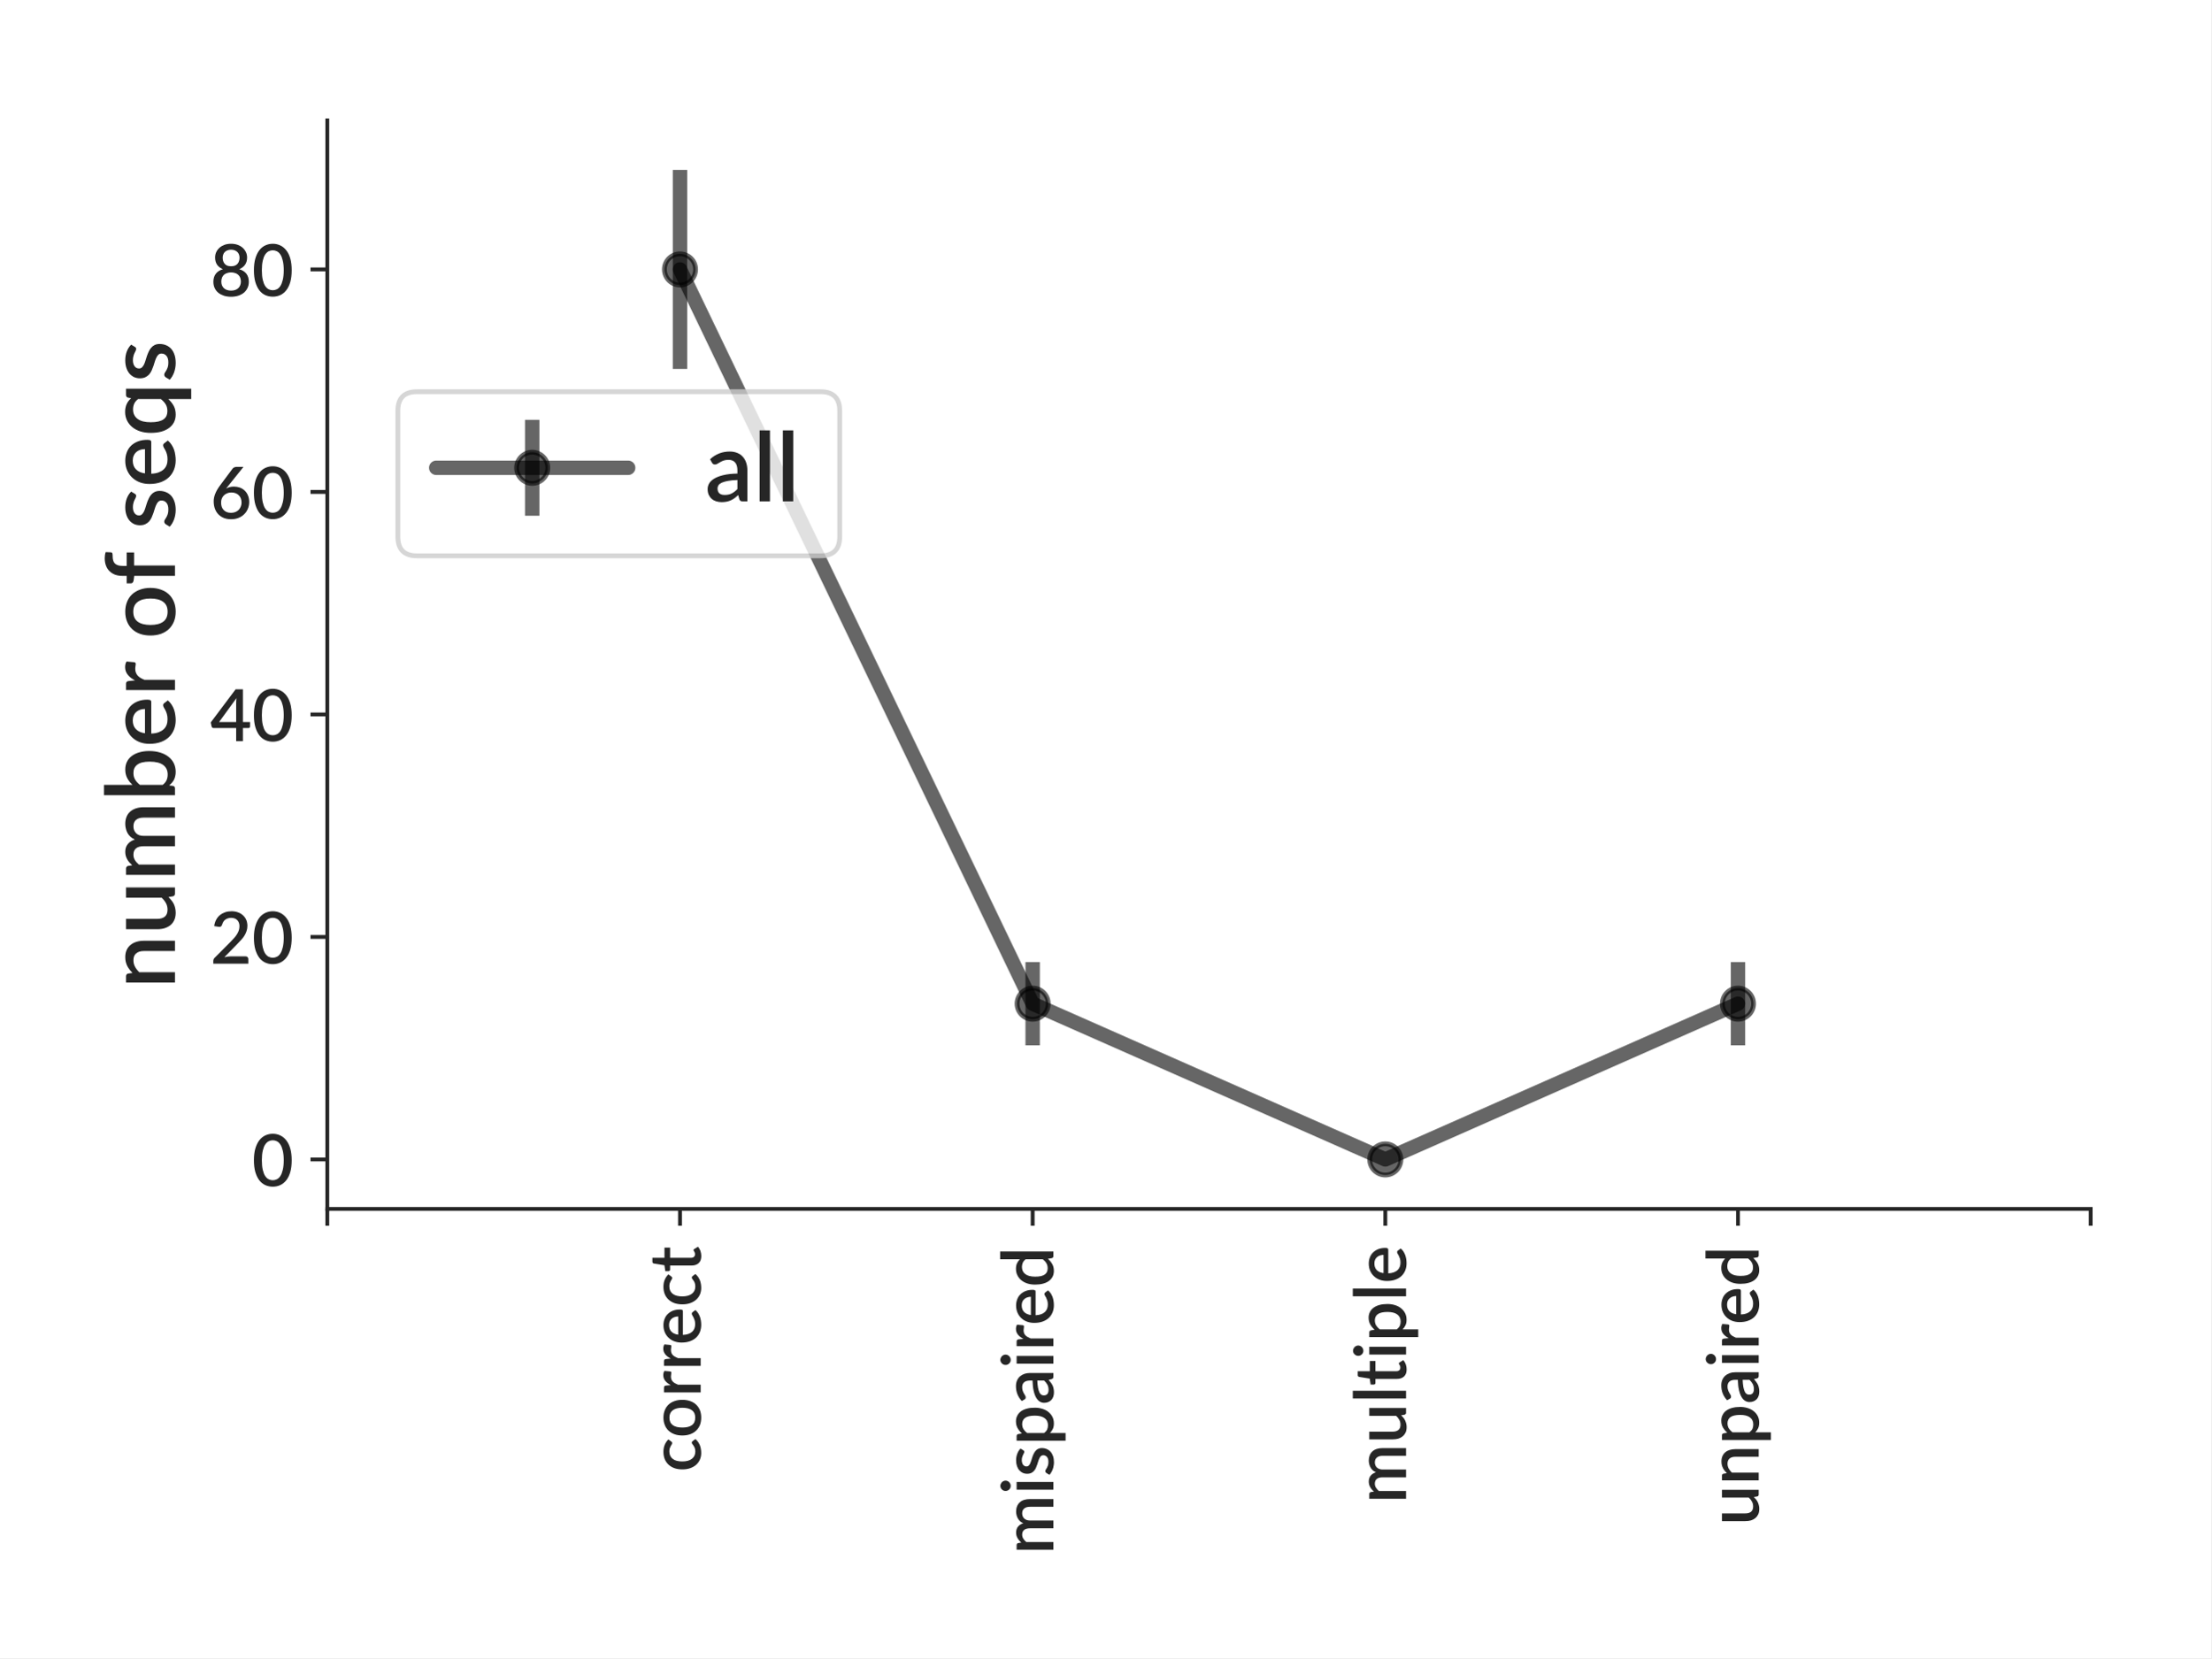
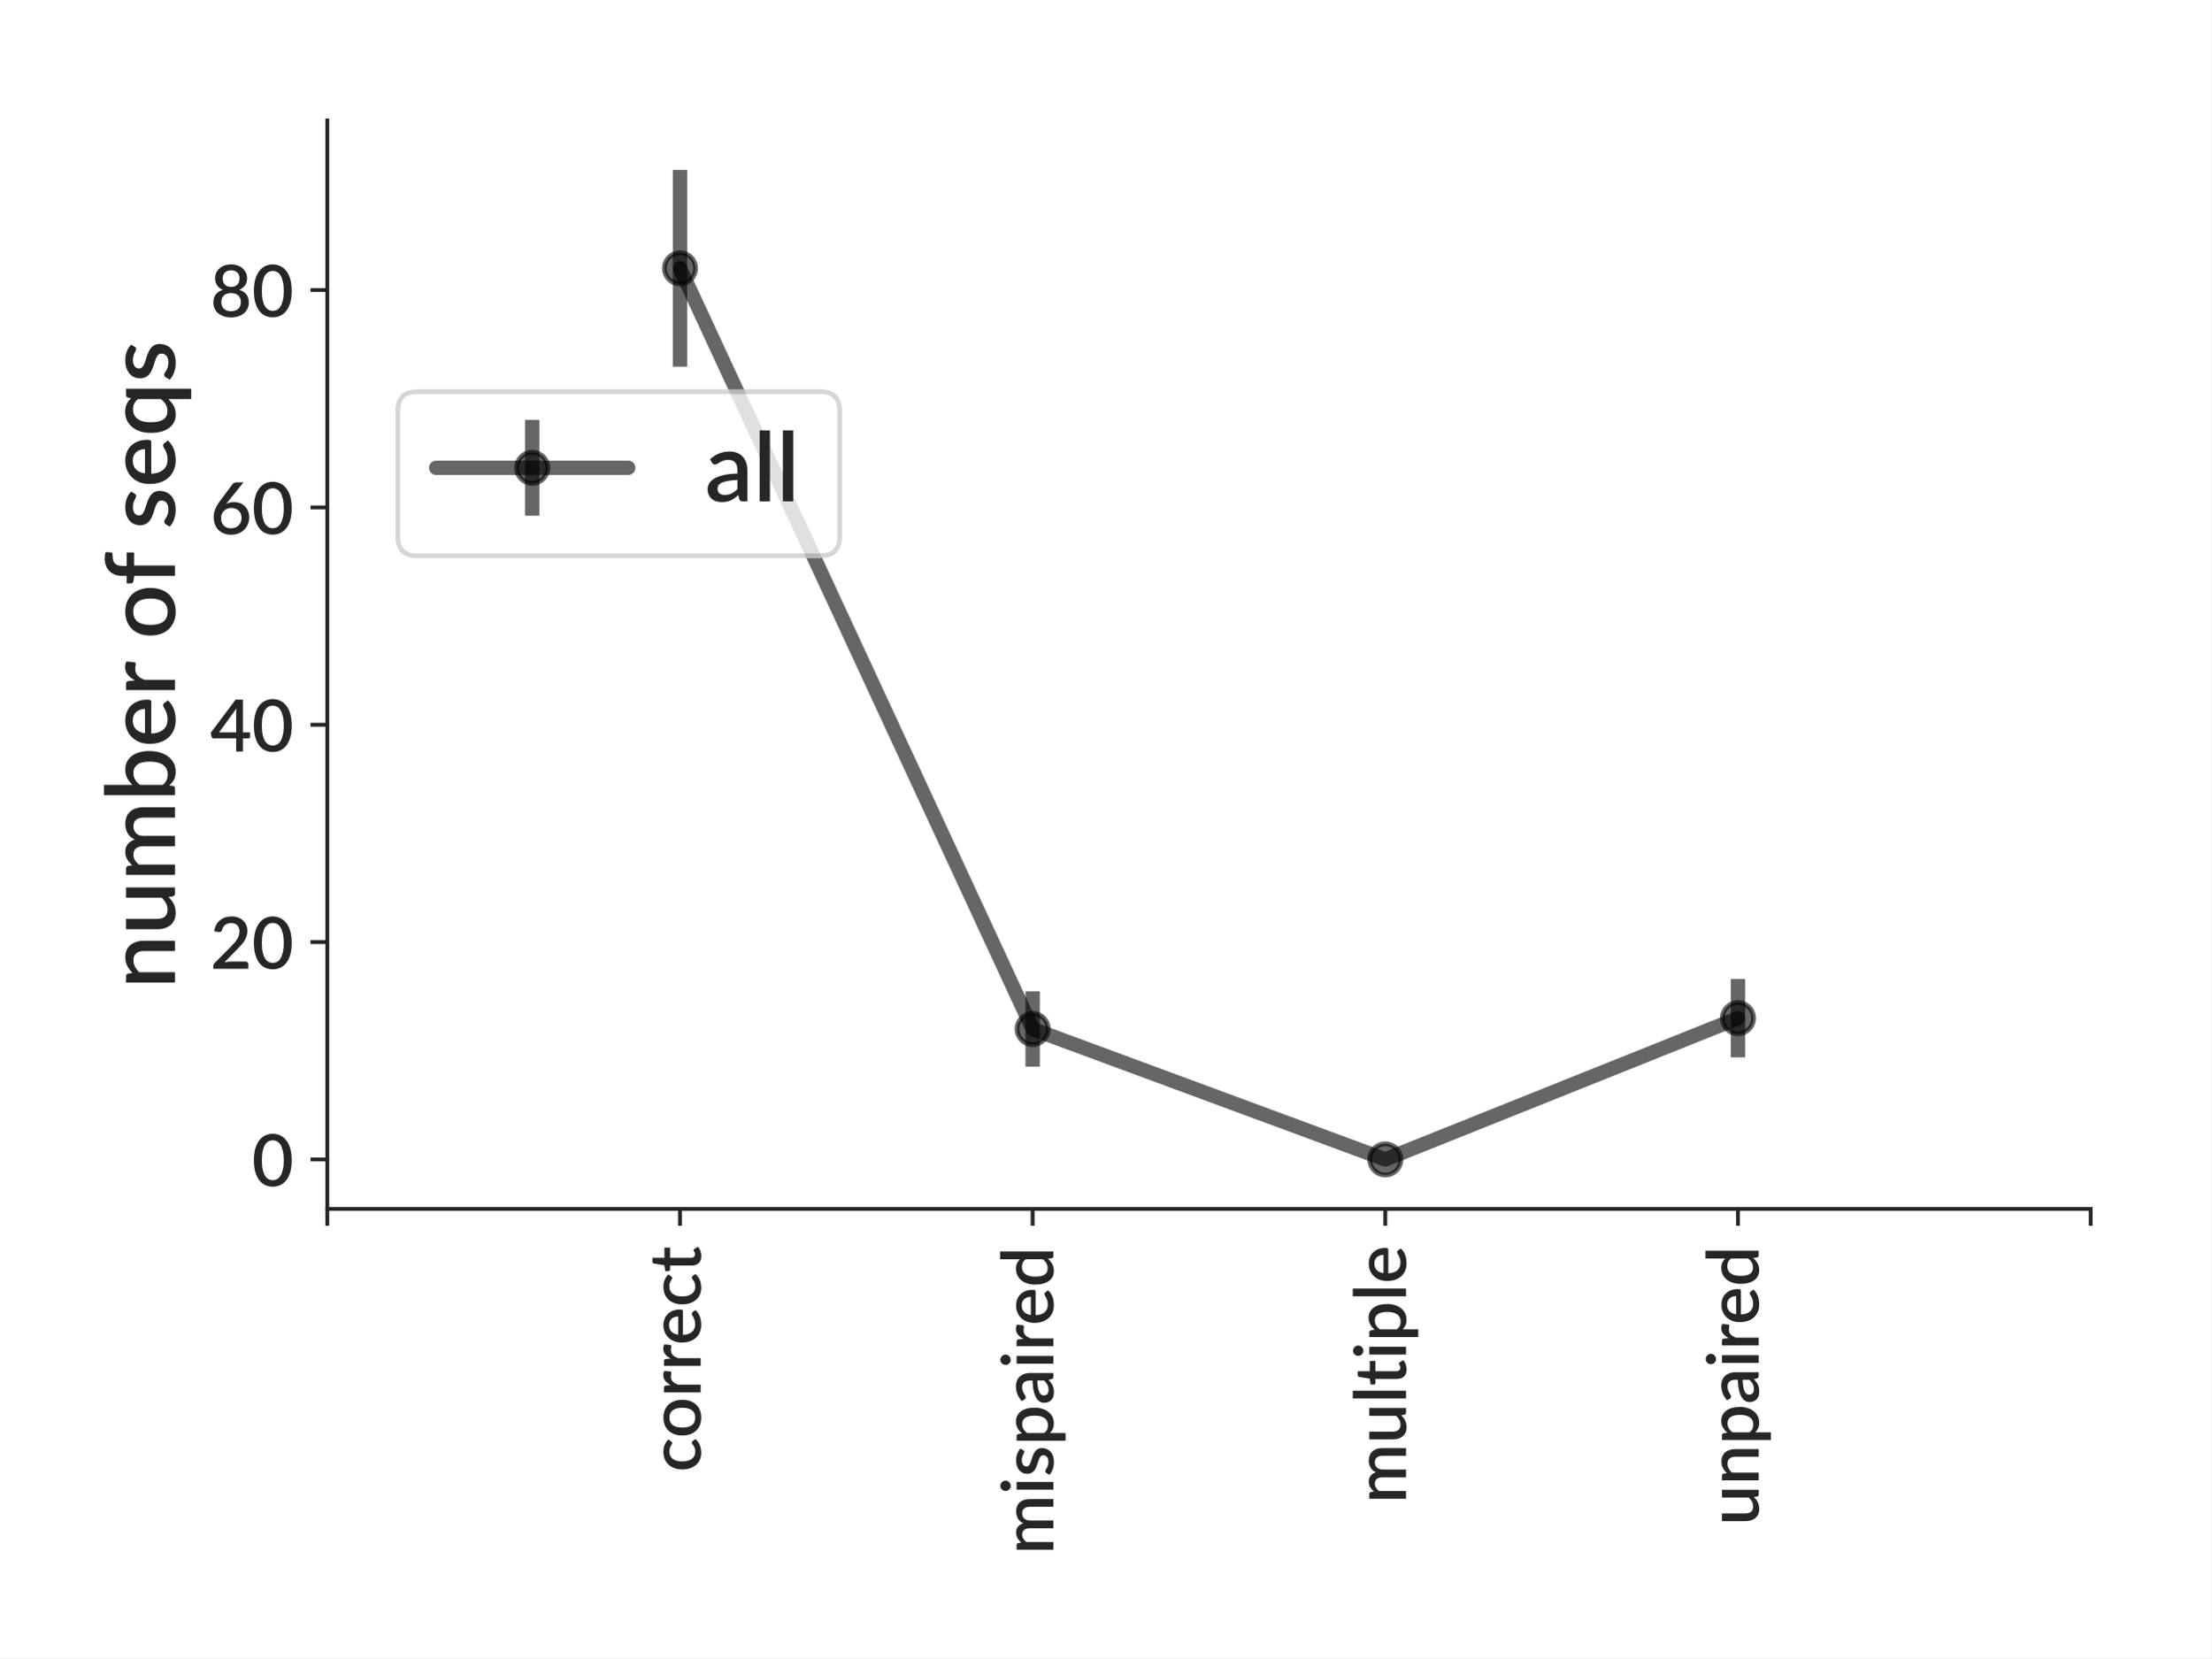
<svg xmlns="http://www.w3.org/2000/svg" xmlns:xlink="http://www.w3.org/1999/xlink" height="345.6pt" version="1.1" viewBox="0 0 460.8 345.6" width="460.8pt">
  <defs>
    <style type="text/css">
*{stroke-linecap:butt;stroke-linejoin:round;}
  </style>
  </defs>
  <g id="figure_1">
    <g id="patch_1">
      <path d="M 0 345.6  L 460.8 345.6  L 460.8 0  L 0 0  z " style="fill:#ffffff;" />
    </g>
    <g id="axes_1">
      <g id="patch_2">
        <path d="M 68.209 251.975  L 435.7 251.975  L 435.7 25.1  L 68.209 25.1  z " style="fill:#ffffff;" />
      </g>
      <g id="matplotlib.axis_1">
        <g id="xtick_1">
          <g id="line2d_1">
            <defs>
-               <path d="M 0 0  L 0 3.5  " id="m41cd33f1db" style="stroke:#262626;stroke-width:0.8;" />
+               <path d="M 0 0  L 0 3.5  " id="m6ca168dee9" style="stroke:#262626;stroke-width:0.8;" />
            </defs>
            <g>
-               <use style="fill:#262626;stroke:#262626;stroke-width:0.8;" x="68.209" xlink:href="#m41cd33f1db" y="251.975" />
+               <use style="fill:#262626;stroke:#262626;stroke-width:0.8;" x="68.209" xlink:href="#m6ca168dee9" y="251.975" />
            </g>
          </g>
        </g>
        <g id="xtick_2">
          <g id="line2d_2">
            <g>
-               <use style="fill:#262626;stroke:#262626;stroke-width:0.8;" x="141.708" xlink:href="#m41cd33f1db" y="251.975" />
+               <use style="fill:#262626;stroke:#262626;stroke-width:0.8;" x="141.708" xlink:href="#m6ca168dee9" y="251.975" />
            </g>
          </g>
          <g id="text_1">
            <text style="fill:#262626;font-family:Lato;font-size:15px;font-style:normal;font-weight:600;" transform="translate(146.0235 306.832)rotate(-90)">correct</text>
          </g>
        </g>
        <g id="xtick_3">
          <g id="line2d_3">
            <g>
-               <use style="fill:#262626;stroke:#262626;stroke-width:0.8;" x="215.206" xlink:href="#m41cd33f1db" y="251.975" />
+               <use style="fill:#262626;stroke:#262626;stroke-width:0.8;" x="215.206" xlink:href="#m6ca168dee9" y="251.975" />
            </g>
          </g>
          <g id="text_2">
            <text style="fill:#262626;font-family:Lato;font-size:15px;font-style:normal;font-weight:600;" transform="translate(219.5216 324)rotate(-90)">mispaired</text>
          </g>
        </g>
        <g id="xtick_4">
          <g id="line2d_4">
            <g>
-               <use style="fill:#262626;stroke:#262626;stroke-width:0.8;" x="288.704" xlink:href="#m41cd33f1db" y="251.975" />
+               <use style="fill:#262626;stroke:#262626;stroke-width:0.8;" x="288.704" xlink:href="#m6ca168dee9" y="251.975" />
            </g>
          </g>
          <g id="text_3">
            <text style="fill:#262626;font-family:Lato;font-size:15px;font-style:normal;font-weight:600;" transform="translate(293.0198 313.3734)rotate(-90)">multiple</text>
          </g>
        </g>
        <g id="xtick_5">
          <g id="line2d_5">
            <g>
-               <use style="fill:#262626;stroke:#262626;stroke-width:0.8;" x="362.202" xlink:href="#m41cd33f1db" y="251.975" />
+               <use style="fill:#262626;stroke:#262626;stroke-width:0.8;" x="362.202" xlink:href="#m6ca168dee9" y="251.975" />
            </g>
          </g>
          <g id="text_4">
            <text style="fill:#262626;font-family:Lato;font-size:15px;font-style:normal;font-weight:600;" transform="translate(366.5179 317.9555)rotate(-90)">unpaired</text>
          </g>
        </g>
        <g id="xtick_6">
          <g id="line2d_6">
            <g>
-               <use style="fill:#262626;stroke:#262626;stroke-width:0.8;" x="435.7" xlink:href="#m41cd33f1db" y="251.975" />
+               <use style="fill:#262626;stroke:#262626;stroke-width:0.8;" x="435.7" xlink:href="#m6ca168dee9" y="251.975" />
            </g>
          </g>
        </g>
      </g>
      <g id="matplotlib.axis_2">
        <g id="ytick_1">
          <g id="line2d_7">
            <defs>
-               <path d="M 0 0  L -3.5 0  " id="mf2a1a52b61" style="stroke:#262626;stroke-width:0.8;" />
+               <path d="M 0 0  L -3.5 0  " id="m6ec1c1ec43" style="stroke:#262626;stroke-width:0.8;" />
            </defs>
            <g>
-               <use style="fill:#262626;stroke:#262626;stroke-width:0.8;" x="68.209" xlink:href="#mf2a1a52b61" y="241.662" />
+               <use style="fill:#262626;stroke:#262626;stroke-width:0.8;" x="68.209" xlink:href="#m6ec1c1ec43" y="241.662" />
            </g>
          </g>
          <g id="text_5">
            <text style="fill:#262626;font-family:Lato;font-size:15px;font-style:normal;font-weight:600;text-anchor:end;" transform="rotate(-0, 61.20938, 247.2348)" x="61.209" y="247.235">0</text>
          </g>
        </g>
        <g id="ytick_2">
          <g id="line2d_8">
            <g>
-               <use style="fill:#262626;stroke:#262626;stroke-width:0.8;" x="68.209" xlink:href="#mf2a1a52b61" y="195.285" />
+               <use style="fill:#262626;stroke:#262626;stroke-width:0.8;" x="68.209" xlink:href="#m6ec1c1ec43" y="196.36" />
            </g>
          </g>
          <g id="text_6">
-             <text style="fill:#262626;font-family:Lato;font-size:15px;font-style:normal;font-weight:600;text-anchor:end;" transform="rotate(-0, 61.20938, 200.8574)" x="61.209" y="200.857">20</text>
+             <text style="fill:#262626;font-family:Lato;font-size:15px;font-style:normal;font-weight:600;text-anchor:end;" transform="rotate(-0, 61.20938, 201.9327)" x="61.209" y="201.933">20</text>
          </g>
        </g>
        <g id="ytick_3">
          <g id="line2d_9">
            <g>
-               <use style="fill:#262626;stroke:#262626;stroke-width:0.8;" x="68.209" xlink:href="#mf2a1a52b61" y="148.908" />
+               <use style="fill:#262626;stroke:#262626;stroke-width:0.8;" x="68.209" xlink:href="#m6ec1c1ec43" y="151.058" />
            </g>
          </g>
          <g id="text_7">
-             <text style="fill:#262626;font-family:Lato;font-size:15px;font-style:normal;font-weight:600;text-anchor:end;" transform="rotate(-0, 61.20938, 154.4801)" x="61.209" y="154.48">40</text>
+             <text style="fill:#262626;font-family:Lato;font-size:15px;font-style:normal;font-weight:600;text-anchor:end;" transform="rotate(-0, 61.20938, 156.6306)" x="61.209" y="156.631">40</text>
          </g>
        </g>
        <g id="ytick_4">
          <g id="line2d_10">
            <g>
-               <use style="fill:#262626;stroke:#262626;stroke-width:0.8;" x="68.209" xlink:href="#mf2a1a52b61" y="102.53" />
+               <use style="fill:#262626;stroke:#262626;stroke-width:0.8;" x="68.209" xlink:href="#m6ec1c1ec43" y="105.756" />
            </g>
          </g>
          <g id="text_8">
-             <text style="fill:#262626;font-family:Lato;font-size:15px;font-style:normal;font-weight:600;text-anchor:end;" transform="rotate(-0, 61.20938, 108.1027)" x="61.209" y="108.103">60</text>
+             <text style="fill:#262626;font-family:Lato;font-size:15px;font-style:normal;font-weight:600;text-anchor:end;" transform="rotate(-0, 61.20938, 111.3285)" x="61.209" y="111.328">60</text>
          </g>
        </g>
        <g id="ytick_5">
          <g id="line2d_11">
            <g>
-               <use style="fill:#262626;stroke:#262626;stroke-width:0.8;" x="68.209" xlink:href="#mf2a1a52b61" y="56.153" />
+               <use style="fill:#262626;stroke:#262626;stroke-width:0.8;" x="68.209" xlink:href="#m6ec1c1ec43" y="60.454" />
            </g>
          </g>
          <g id="text_9">
-             <text style="fill:#262626;font-family:Lato;font-size:15px;font-style:normal;font-weight:600;text-anchor:end;" transform="rotate(-0, 61.20938, 61.72535)" x="61.209" y="61.725">80</text>
+             <text style="fill:#262626;font-family:Lato;font-size:15px;font-style:normal;font-weight:600;text-anchor:end;" transform="rotate(-0, 61.20938, 66.02637)" x="61.209" y="66.026">80</text>
          </g>
        </g>
        <g id="text_10">
          <text style="fill:#262626;font-family:Lato;font-size:20px;font-style:normal;font-weight:600;text-anchor:middle;" transform="rotate(-90, 36.45938, 138.5375)" x="36.459" y="138.537">number of seqs</text>
        </g>
      </g>
      <g id="LineCollection_1">
-         <path clip-path="url(#p68cc8f489e)" d="M 141.708 76.894  L 141.708 35.413  " style="fill:none;stroke:#000000;stroke-opacity:0.6;stroke-width:3;" />
-         <path clip-path="url(#p68cc8f489e)" d="M 215.206 217.875  L 215.206 200.522  " style="fill:none;stroke:#000000;stroke-opacity:0.6;stroke-width:3;" />
-         <path clip-path="url(#p68cc8f489e)" d="M 288.704 241.662  L 288.704 241.662  " style="fill:none;stroke:#000000;stroke-opacity:0.6;stroke-width:3;" />
-         <path clip-path="url(#p68cc8f489e)" d="M 362.202 217.875  L 362.202 200.522  " style="fill:none;stroke:#000000;stroke-opacity:0.6;stroke-width:3;" />
+         <path clip-path="url(#pa4127f0f92)" d="M 141.708 76.435  L 141.708 35.413  " style="fill:none;stroke:#000000;stroke-opacity:0.6;stroke-width:3;" />
+         <path clip-path="url(#pa4127f0f92)" d="M 215.206 222.328  L 215.206 206.635  " style="fill:none;stroke:#000000;stroke-opacity:0.6;stroke-width:3;" />
+         <path clip-path="url(#pa4127f0f92)" d="M 288.704 241.662  L 288.704 241.662  " style="fill:none;stroke:#000000;stroke-opacity:0.6;stroke-width:3;" />
+         <path clip-path="url(#pa4127f0f92)" d="M 362.202 220.383  L 362.202 204.049  " style="fill:none;stroke:#000000;stroke-opacity:0.6;stroke-width:3;" />
      </g>
      <g id="line2d_12">
-         <path clip-path="url(#p68cc8f489e)" d="M 141.708 56.153  L 215.206 209.198  L 288.704 241.662  L 362.202 209.198  " style="fill:none;stroke:#000000;stroke-linecap:round;stroke-opacity:0.6;stroke-width:3;" />
+         <path clip-path="url(#pa4127f0f92)" d="M 141.708 55.924  L 215.206 214.481  L 288.704 241.662  L 362.202 212.216  " style="fill:none;stroke:#000000;stroke-linecap:round;stroke-opacity:0.6;stroke-width:3;" />
        <defs>
-           <path d="M 0 3.25  C 0.862 3.25 1.689 2.908 2.298 2.298  C 2.908 1.689 3.25 0.862 3.25 0  C 3.25 -0.862 2.908 -1.689 2.298 -2.298  C 1.689 -2.908 0.862 -3.25 0 -3.25  C -0.862 -3.25 -1.689 -2.908 -2.298 -2.298  C -2.908 -1.689 -3.25 -0.862 -3.25 0  C -3.25 0.862 -2.908 1.689 -2.298 2.298  C -1.689 2.908 -0.862 3.25 0 3.25  z " id="mde5083e9e3" style="stroke:#000000;stroke-opacity:0.6;" />
+           <path d="M 0 3.25  C 0.862 3.25 1.689 2.908 2.298 2.298  C 2.908 1.689 3.25 0.862 3.25 0  C 3.25 -0.862 2.908 -1.689 2.298 -2.298  C 1.689 -2.908 0.862 -3.25 0 -3.25  C -0.862 -3.25 -1.689 -2.908 -2.298 -2.298  C -2.908 -1.689 -3.25 -0.862 -3.25 0  C -3.25 0.862 -2.908 1.689 -2.298 2.298  C -1.689 2.908 -0.862 3.25 0 3.25  z " id="m81ccaf72e7" style="stroke:#000000;stroke-opacity:0.6;" />
        </defs>
-         <g clip-path="url(#p68cc8f489e)">
-           <use style="fill-opacity:0.6;stroke:#000000;stroke-opacity:0.6;" x="141.708" xlink:href="#mde5083e9e3" y="56.153" />
-           <use style="fill-opacity:0.6;stroke:#000000;stroke-opacity:0.6;" x="215.206" xlink:href="#mde5083e9e3" y="209.198" />
-           <use style="fill-opacity:0.6;stroke:#000000;stroke-opacity:0.6;" x="288.704" xlink:href="#mde5083e9e3" y="241.662" />
-           <use style="fill-opacity:0.6;stroke:#000000;stroke-opacity:0.6;" x="362.202" xlink:href="#mde5083e9e3" y="209.198" />
+         <g clip-path="url(#pa4127f0f92)">
+           <use style="fill-opacity:0.6;stroke:#000000;stroke-opacity:0.6;" x="141.708" xlink:href="#m81ccaf72e7" y="55.924" />
+           <use style="fill-opacity:0.6;stroke:#000000;stroke-opacity:0.6;" x="215.206" xlink:href="#m81ccaf72e7" y="214.481" />
+           <use style="fill-opacity:0.6;stroke:#000000;stroke-opacity:0.6;" x="288.704" xlink:href="#m81ccaf72e7" y="241.662" />
+           <use style="fill-opacity:0.6;stroke:#000000;stroke-opacity:0.6;" x="362.202" xlink:href="#m81ccaf72e7" y="212.216" />
        </g>
      </g>
      <g id="patch_3">
        <path d="M 68.209 251.975  L 68.209 25.1  " style="fill:none;stroke:#262626;stroke-linecap:square;stroke-linejoin:miter;stroke-width:0.8;" />
      </g>
      <g id="patch_4">
        <path d="M 68.209 251.975  L 435.7 251.975  " style="fill:none;stroke:#262626;stroke-linecap:square;stroke-linejoin:miter;stroke-width:0.8;" />
      </g>
      <g id="legend_1">
        <g id="patch_5">
          <path d="M 86.909 115.85  L 170.996 115.85  Q 174.996 115.85 174.996 111.85  L 174.996 85.641  Q 174.996 81.641 170.996 81.641  L 86.909 81.641  Q 82.909 81.641 82.909 85.641  L 82.909 111.85  Q 82.909 115.85 86.909 115.85  z " style="fill:#ffffff;opacity:0.8;stroke:#cccccc;stroke-linejoin:miter;" />
        </g>
        <g id="LineCollection_2">
          <path d="M 110.909 107.5  L 110.909 87.5  " style="fill:none;stroke:#000000;stroke-opacity:0.6;stroke-width:3;" />
        </g>
        <g id="line2d_13">
          <path d="M 90.909 97.5  L 130.909 97.5  " style="fill:none;stroke:#000000;stroke-linecap:round;stroke-opacity:0.6;stroke-width:3;" />
        </g>
        <g id="line2d_14">
          <g>
-             <use style="fill-opacity:0.6;stroke:#000000;stroke-opacity:0.6;" x="110.909" xlink:href="#mde5083e9e3" y="97.5" />
+             <use style="fill-opacity:0.6;stroke:#000000;stroke-opacity:0.6;" x="110.909" xlink:href="#m81ccaf72e7" y="97.5" />
          </g>
        </g>
        <g id="text_11">
          <text style="fill:#262626;font-family:Lato;font-size:20px;font-style:normal;font-weight:600;text-anchor:start;" transform="rotate(-0, 146.909, 104.5)" x="146.909" y="104.5">all</text>
        </g>
      </g>
    </g>
  </g>
  <defs>
-     <clipPath id="p68cc8f489e">
+     <clipPath id="pa4127f0f92">
      <rect height="226.875" width="367.491" x="68.209" y="25.1" />
    </clipPath>
  </defs>
</svg>
